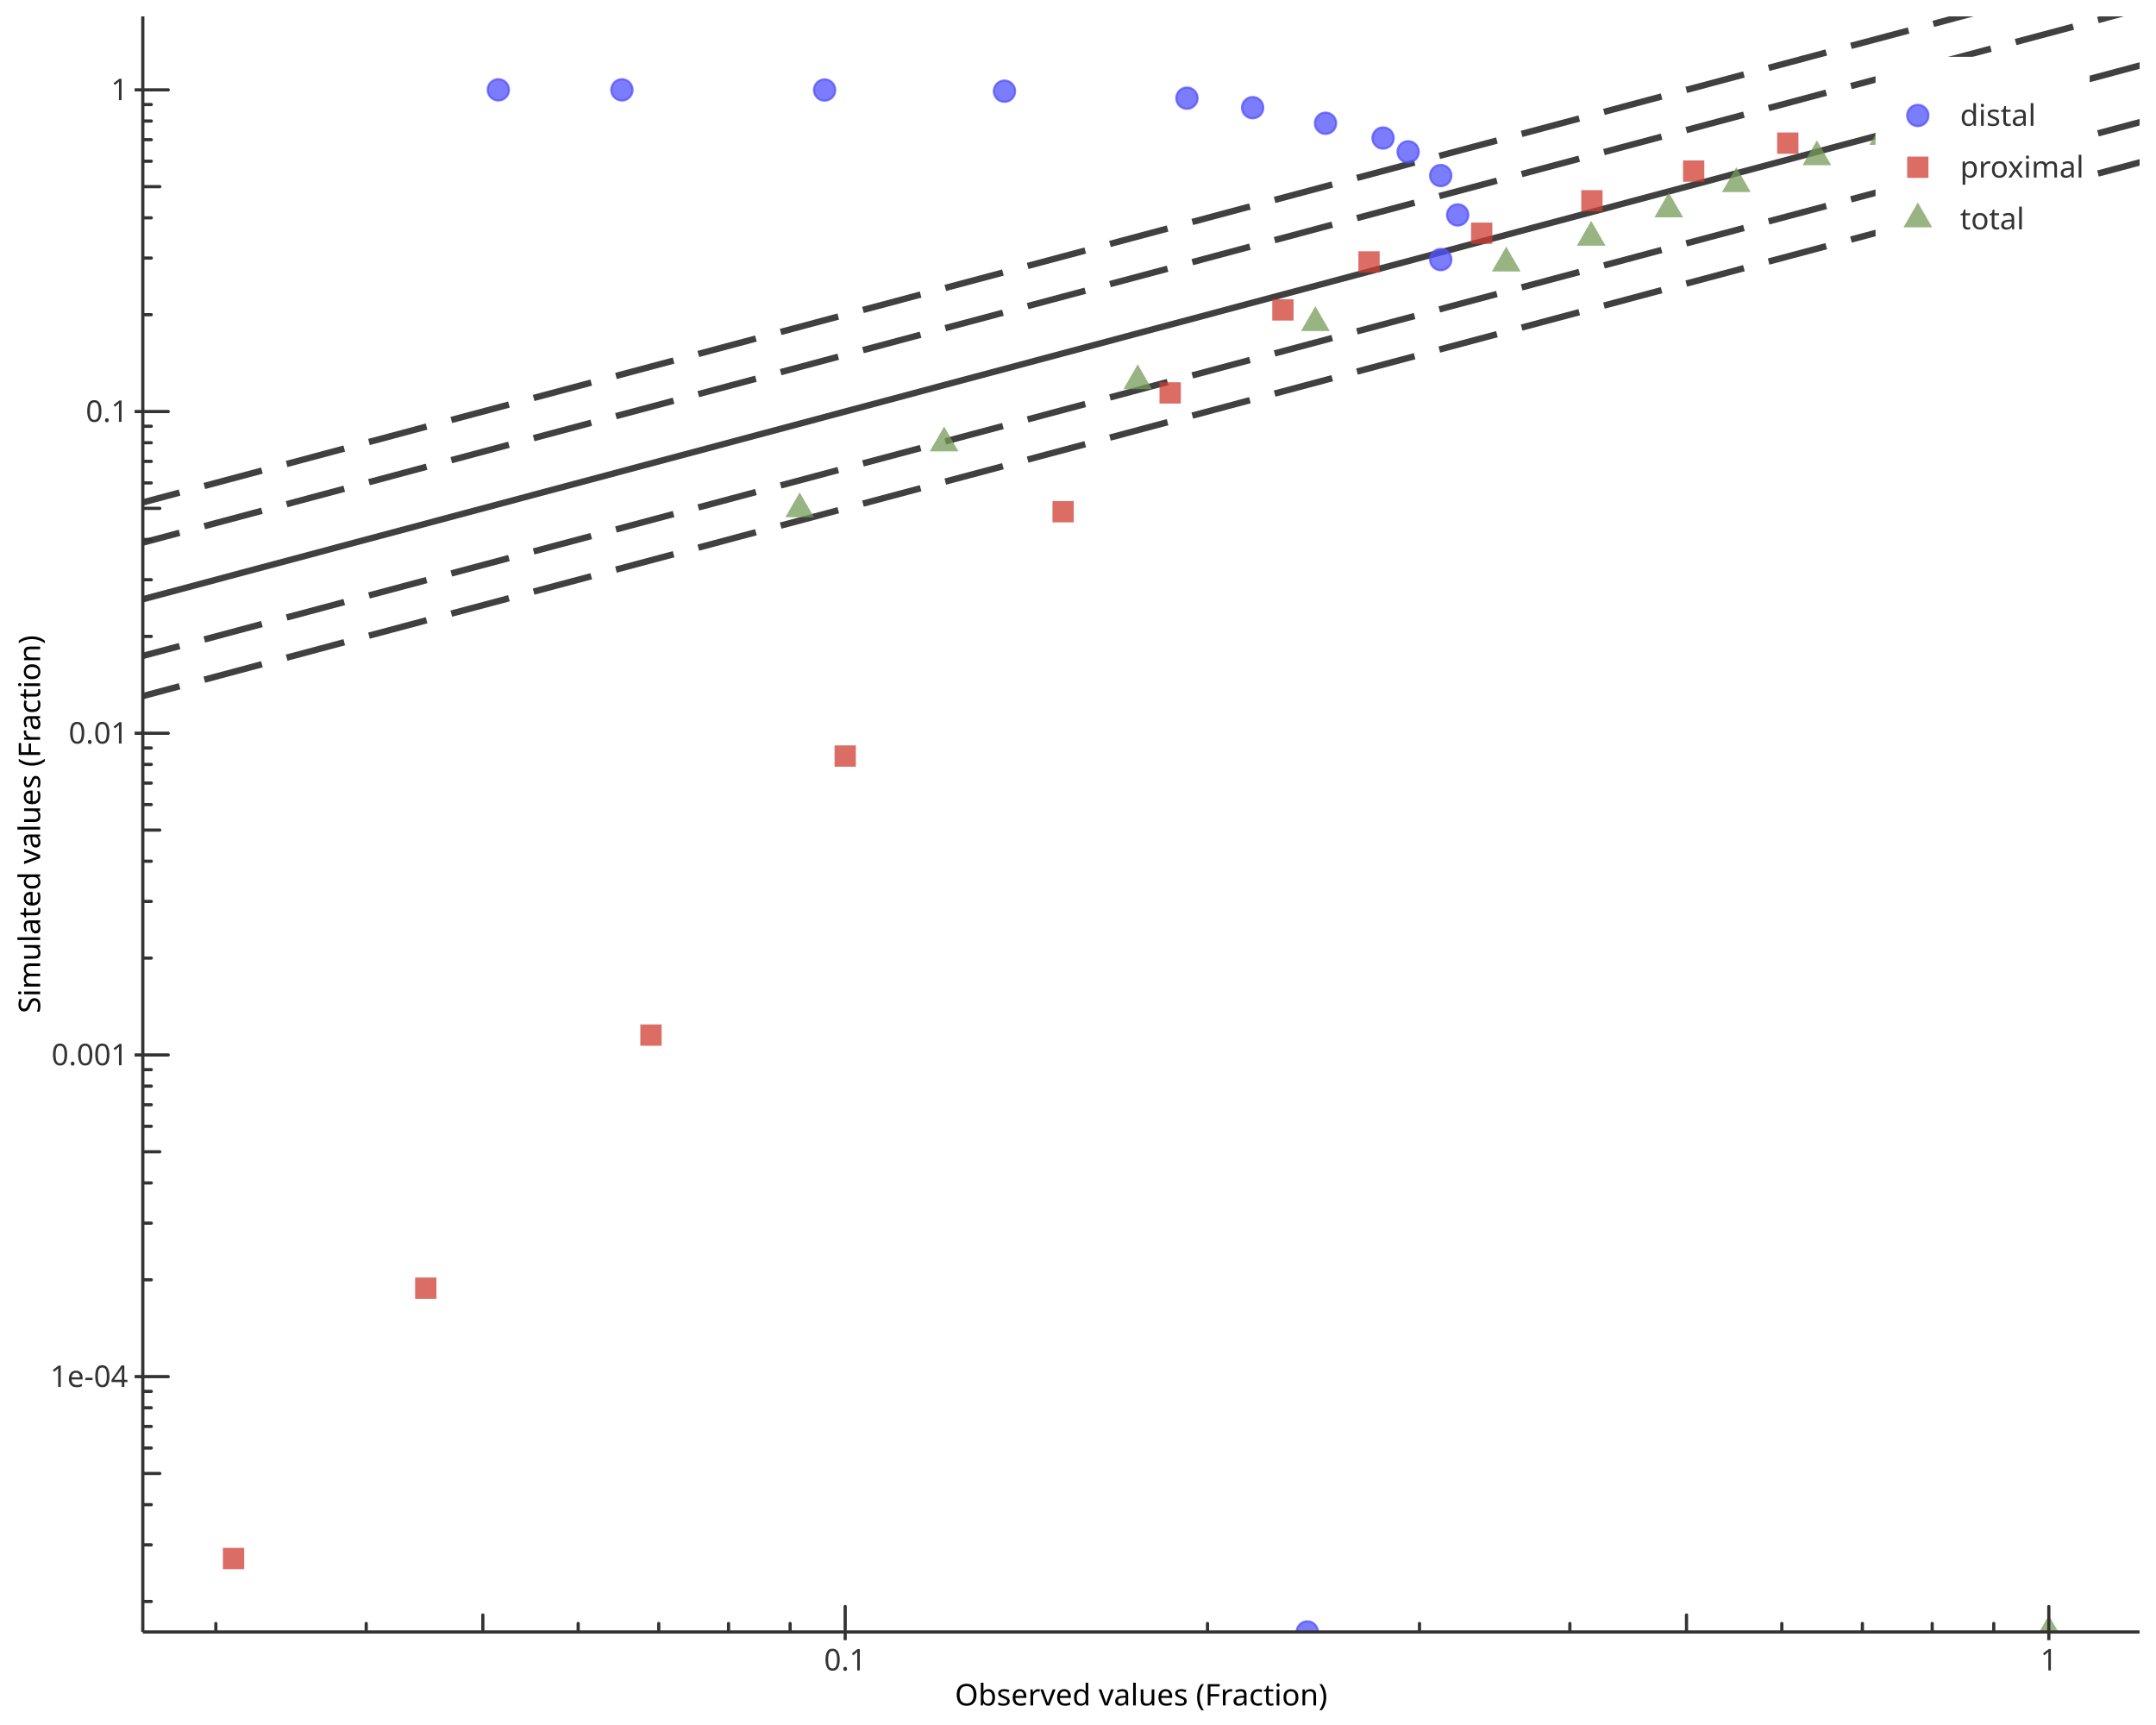
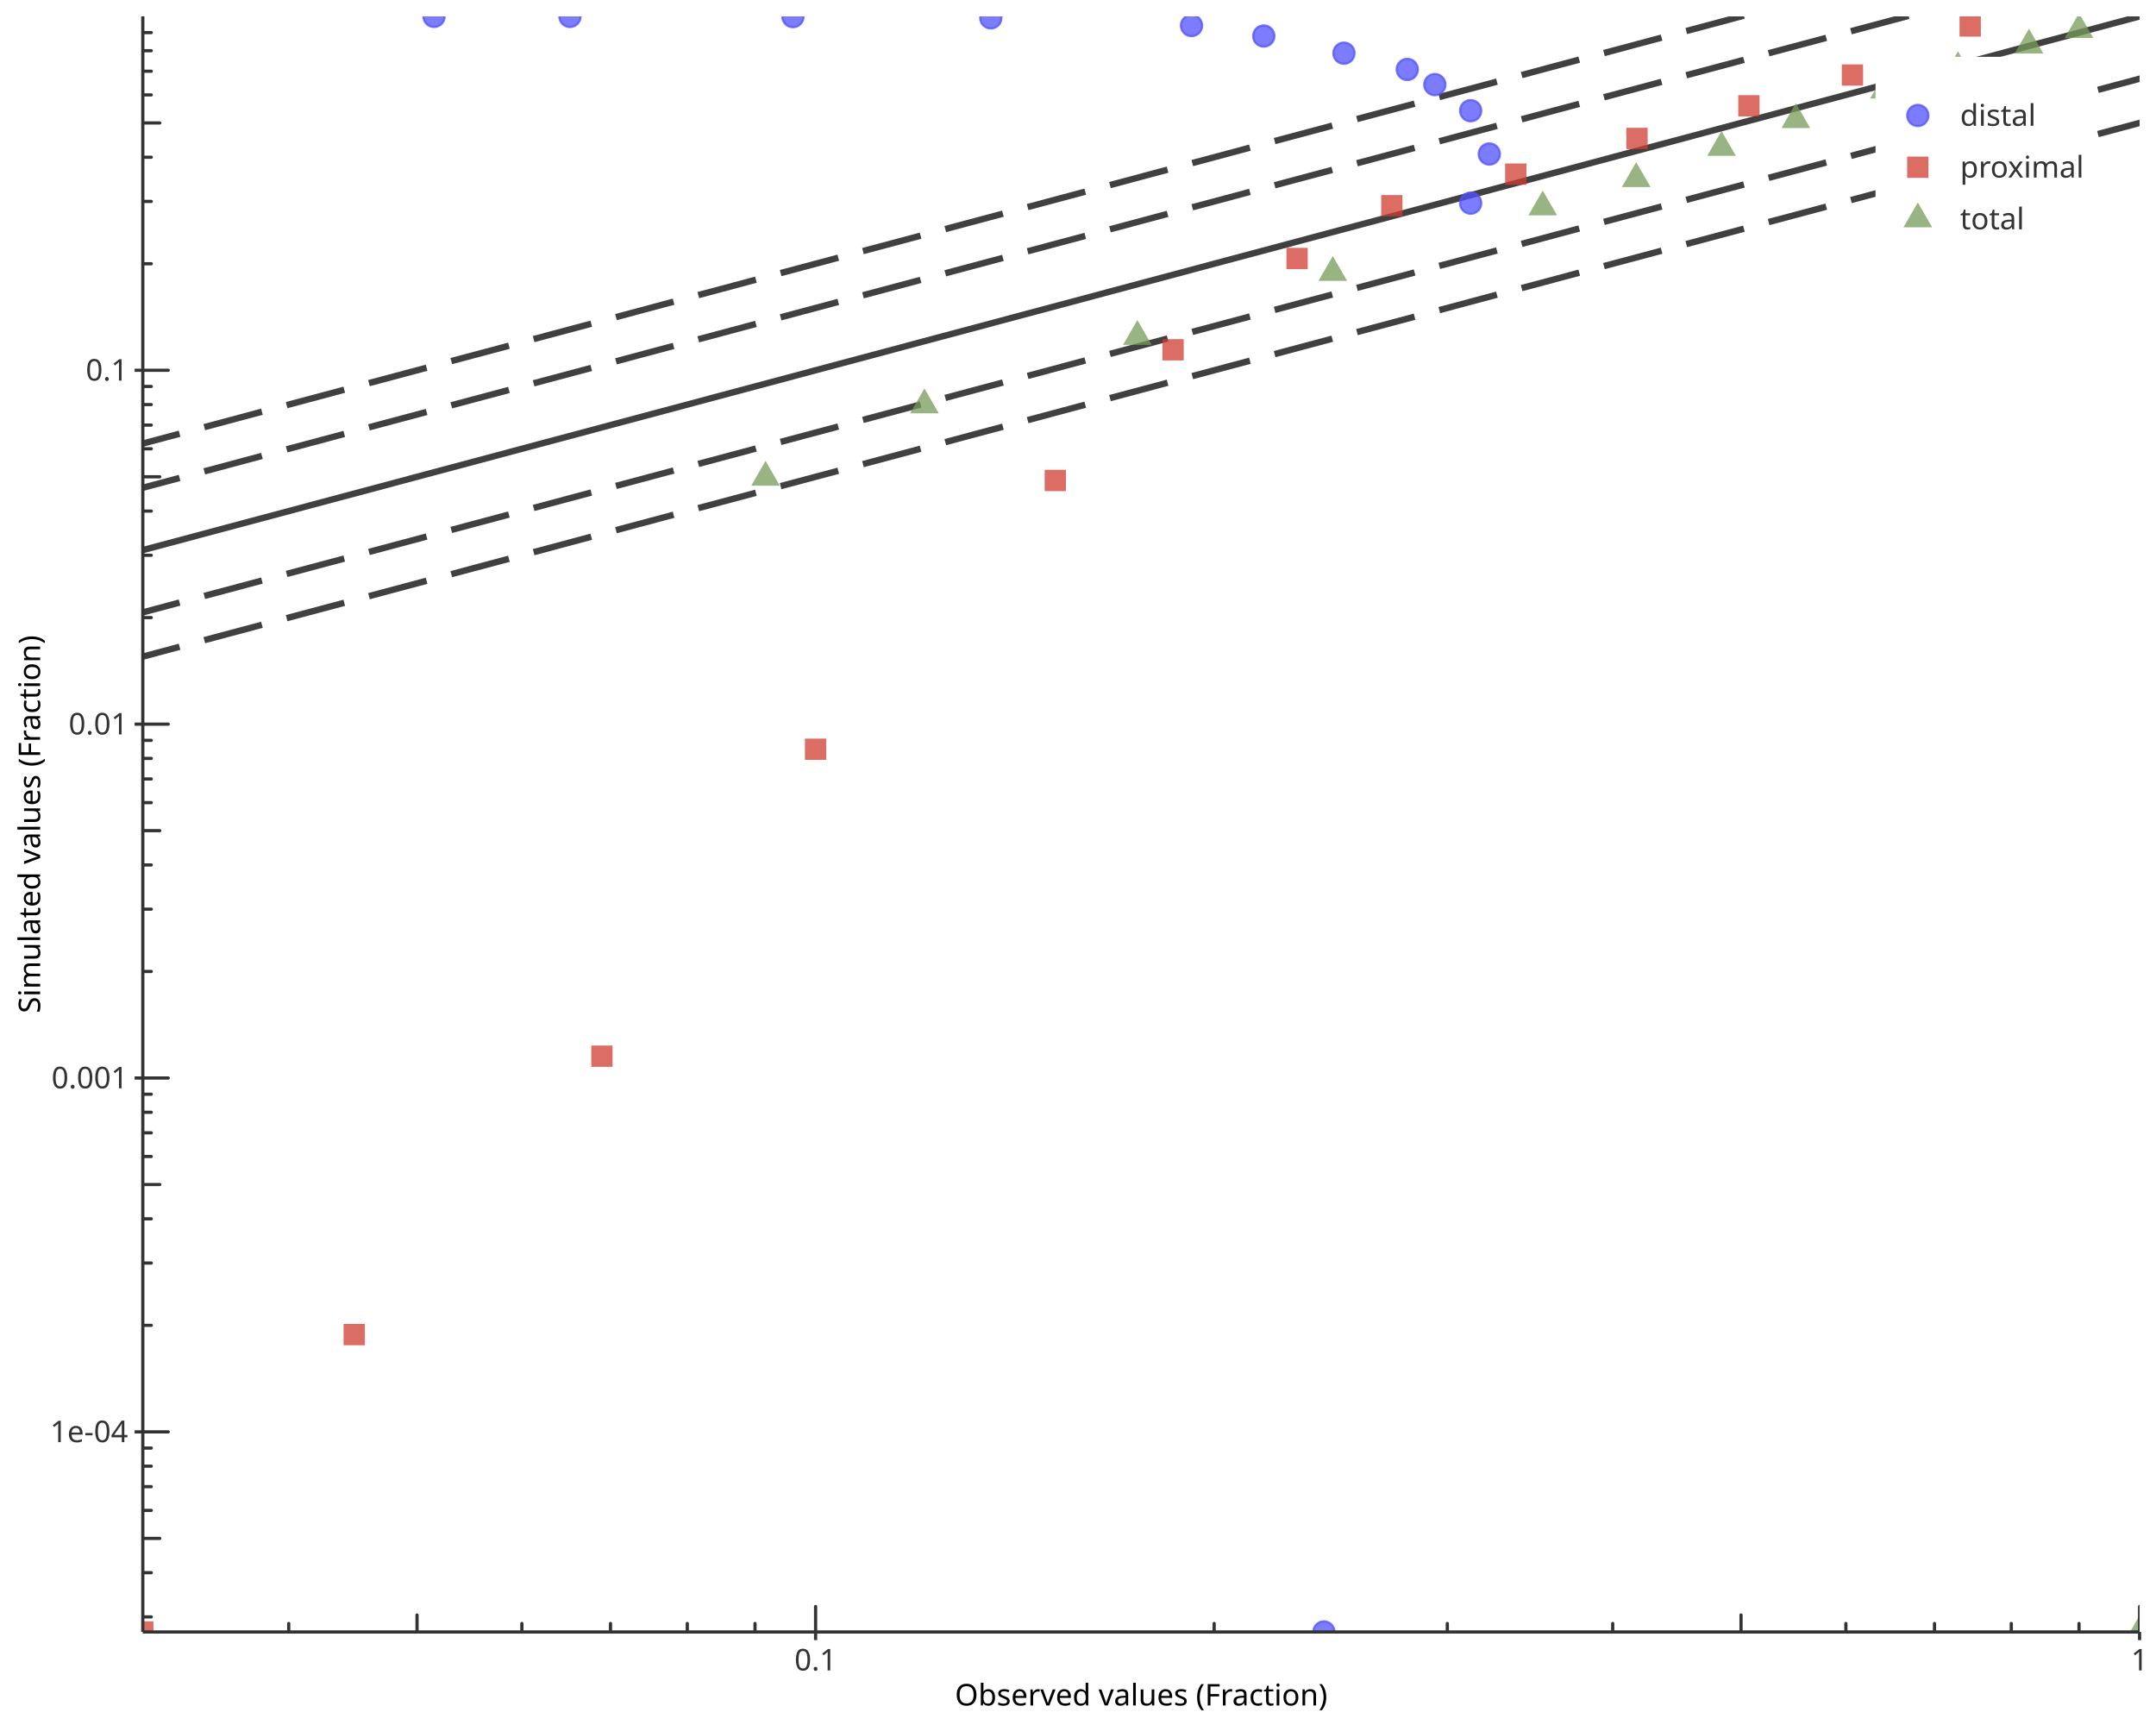
<svg xmlns="http://www.w3.org/2000/svg" class="svglite" data-engine-version="2.0" width="720.00pt" height="576.00pt" viewBox="0 0 720.00 576.00">
  <defs>
    <style type="text/css">
    .svglite line, .svglite polyline, .svglite polygon, .svglite path, .svglite rect, .svglite circle {
      fill: none;
      stroke: #000000;
      stroke-linecap: round;
      stroke-linejoin: round;
      stroke-miterlimit: 10.00;
    }
  </style>
  </defs>
  <rect width="100%" height="100%" style="stroke: none; fill: #FFFFFF;" />
  <defs>
    <clipPath id="cpMC4wMHw3MjAuMDB8MC4wMHw1NzYuMDA=">
      <rect x="0.00" y="0.00" width="720.00" height="576.00" />
    </clipPath>
  </defs>
  <g clip-path="url(#cpMC4wMHw3MjAuMDB8MC4wMHw1NzYuMDA=)">
    <rect x="0.00" y="0.00" width="720.00" height="576.00" style="stroke-width: 1.07; stroke: none; fill: #FFFFFF;" />
  </g>
  <defs>
    <clipPath id="cpNDcuNjl8NzE0LjUyfDUuNDh8NTQ0Ljkz">
      <rect x="47.69" y="5.48" width="666.83" height="539.45" />
    </clipPath>
  </defs>
  <g clip-path="url(#cpNDcuNjl8NzE0LjUyfDUuNDh8NTQ0Ljkz)">
    <rect x="47.69" y="5.48" width="666.83" height="539.45" style="stroke-width: 1.07; stroke: none; fill: #FFFFFF;" />
-     <polyline points="47.69,513.38 714.52,513.38 " style="stroke-width: 0.53; stroke: #FFFFFF; stroke-linecap: butt;" />
-     <polyline points="47.69,405.97 714.52,405.97 " style="stroke-width: 0.53; stroke: #FFFFFF; stroke-linecap: butt;" />
-     <polyline points="47.69,298.55 714.52,298.55 " style="stroke-width: 0.53; stroke: #FFFFFF; stroke-linecap: butt;" />
-     <polyline points="47.69,191.13 714.52,191.13 " style="stroke-width: 0.53; stroke: #FFFFFF; stroke-linecap: butt;" />
-     <polyline points="47.69,83.71 714.52,83.71 " style="stroke-width: 0.53; stroke: #FFFFFF; stroke-linecap: butt;" />
-     <polyline points="81.28,544.93 81.28,5.48 " style="stroke-width: 0.53; stroke: #FFFFFF; stroke-linecap: butt;" />
-     <polyline points="483.23,544.93 483.23,5.48 " style="stroke-width: 0.53; stroke: #FFFFFF; stroke-linecap: butt;" />
-   </g>
-   <g clip-path="url(#cpMC4wMHw3MjAuMDB8MC4wMHw1NzYuMDA=)">
- </g>
-   <g clip-path="url(#cpNDcuNjl8NzE0LjUyfDUuNDh8NTQ0Ljkz)">
- </g>
-   <g clip-path="url(#cpMC4wMHw3MjAuMDB8MC4wMHw1NzYuMDA=)">
- </g>
-   <g clip-path="url(#cpNDcuNjl8NzE0LjUyfDUuNDh8NTQ0Ljkz)">
- </g>
-   <g clip-path="url(#cpMC4wMHw3MjAuMDB8MC4wMHw1NzYuMDA=)">
- </g>
-   <g clip-path="url(#cpNDcuNjl8NzE0LjUyfDUuNDh8NTQ0Ljkz)">
- </g>
-   <g clip-path="url(#cpMC4wMHw3MjAuMDB8MC4wMHw1NzYuMDA=)">
- </g>
-   <g clip-path="url(#cpNDcuNjl8NzE0LjUyfDUuNDh8NTQ0Ljkz)">
- </g>
-   <g clip-path="url(#cpMC4wMHw3MjAuMDB8MC4wMHw1NzYuMDA=)">
- </g>
-   <g clip-path="url(#cpNDcuNjl8NzE0LjUyfDUuNDh8NTQ0Ljkz)">
- </g>
-   <g clip-path="url(#cpMC4wMHw3MjAuMDB8MC4wMHw1NzYuMDA=)">
- </g>
-   <g clip-path="url(#cpNDcuNjl8NzE0LjUyfDUuNDh8NTQ0Ljkz)">
- </g>
-   <g clip-path="url(#cpMC4wMHw3MjAuMDB8MC4wMHw1NzYuMDA=)">
- </g>
-   <g clip-path="url(#cpNDcuNjl8NzE0LjUyfDUuNDh8NTQ0Ljkz)">
- </g>
-   <g clip-path="url(#cpMC4wMHw3MjAuMDB8MC4wMHw1NzYuMDA=)">
- </g>
-   <g clip-path="url(#cpNDcuNjl8NzE0LjUyfDUuNDh8NTQ0Ljkz)">
- </g>
-   <g clip-path="url(#cpMC4wMHw3MjAuMDB8MC4wMHw1NzYuMDA=)">
- </g>
-   <g clip-path="url(#cpNDcuNjl8NzE0LjUyfDUuNDh8NTQ0Ljkz)">
- </g>
-   <g clip-path="url(#cpMC4wMHw3MjAuMDB8MC4wMHw1NzYuMDA=)">
- </g>
-   <g clip-path="url(#cpNDcuNjl8NzE0LjUyfDUuNDh8NTQ0Ljkz)">
- </g>
-   <g clip-path="url(#cpMC4wMHw3MjAuMDB8MC4wMHw1NzYuMDA=)">
- </g>
-   <g clip-path="url(#cpNDcuNjl8NzE0LjUyfDUuNDh8NTQ0Ljkz)">
- </g>
-   <g clip-path="url(#cpMC4wMHw3MjAuMDB8MC4wMHw1NzYuMDA=)">
- </g>
-   <g clip-path="url(#cpNDcuNjl8NzE0LjUyfDUuNDh8NTQ0Ljkz)">
- </g>
-   <g clip-path="url(#cpMC4wMHw3MjAuMDB8MC4wMHw1NzYuMDA=)">
- </g>
-   <g clip-path="url(#cpNDcuNjl8NzE0LjUyfDUuNDh8NTQ0Ljkz)">
- </g>
-   <g clip-path="url(#cpMC4wMHw3MjAuMDB8MC4wMHw1NzYuMDA=)">
- </g>
-   <g clip-path="url(#cpNDcuNjl8NzE0LjUyfDUuNDh8NTQ0Ljkz)">
- </g>
-   <g clip-path="url(#cpMC4wMHw3MjAuMDB8MC4wMHw1NzYuMDA=)">
- </g>
-   <g clip-path="url(#cpNDcuNjl8NzE0LjUyfDUuNDh8NTQ0Ljkz)">
- </g>
-   <g clip-path="url(#cpMC4wMHw3MjAuMDB8MC4wMHw1NzYuMDA=)">
- </g>
-   <g clip-path="url(#cpNDcuNjl8NzE0LjUyfDUuNDh8NTQ0Ljkz)">
-     <line x1="-619.15" y1="378.31" x2="1381.35" y2="-156.31" style="stroke-width: 2.13; stroke: #000000; stroke-opacity: 0.75; stroke-linecap: butt;" />
-     <line x1="-619.15" y1="359.39" x2="1381.35" y2="-175.22" style="stroke-width: 2.13; stroke: #000000; stroke-opacity: 0.75; stroke-dasharray: 19.92,8.54; stroke-linecap: butt;" />
-     <line x1="-619.15" y1="397.22" x2="1381.35" y2="-137.39" style="stroke-width: 2.13; stroke: #000000; stroke-opacity: 0.75; stroke-dasharray: 19.92,8.54; stroke-linecap: butt;" />
-     <line x1="-619.15" y1="345.97" x2="1381.35" y2="-188.64" style="stroke-width: 2.13; stroke: #000000; stroke-opacity: 0.75; stroke-dasharray: 19.92,8.54; stroke-linecap: butt;" />
-     <line x1="-619.15" y1="410.64" x2="1381.35" y2="-123.97" style="stroke-width: 2.13; stroke: #000000; stroke-opacity: 0.75; stroke-dasharray: 19.92,8.54; stroke-linecap: butt;" />
-     <circle cx="436.57" cy="544.93" r="3.56" style="stroke-width: 0.71; stroke: #5050FF; stroke-opacity: 0.75; fill: #5050FF; fill-opacity: 0.75;" />
-     <circle cx="481.13" cy="86.68" r="3.56" style="stroke-width: 0.71; stroke: #5050FF; stroke-opacity: 0.75; fill: #5050FF; fill-opacity: 0.75;" />
-     <circle cx="486.79" cy="71.77" r="3.56" style="stroke-width: 0.71; stroke: #5050FF; stroke-opacity: 0.75; fill: #5050FF; fill-opacity: 0.75;" />
-     <circle cx="481.13" cy="58.62" r="3.56" style="stroke-width: 0.71; stroke: #5050FF; stroke-opacity: 0.75; fill: #5050FF; fill-opacity: 0.75;" />
-     <circle cx="470.25" cy="50.70" r="3.56" style="stroke-width: 0.71; stroke: #5050FF; stroke-opacity: 0.75; fill: #5050FF; fill-opacity: 0.75;" />
-     <circle cx="461.88" cy="46.09" r="3.56" style="stroke-width: 0.71; stroke: #5050FF; stroke-opacity: 0.75; fill: #5050FF; fill-opacity: 0.75;" />
-     <circle cx="442.66" cy="41.16" r="3.56" style="stroke-width: 0.71; stroke: #5050FF; stroke-opacity: 0.75; fill: #5050FF; fill-opacity: 0.75;" />
-     <circle cx="418.32" cy="35.96" r="3.56" style="stroke-width: 0.71; stroke: #5050FF; stroke-opacity: 0.75; fill: #5050FF; fill-opacity: 0.75;" />
-     <circle cx="396.38" cy="32.78" r="3.56" style="stroke-width: 0.71; stroke: #5050FF; stroke-opacity: 0.75; fill: #5050FF; fill-opacity: 0.75;" />
-     <circle cx="335.44" cy="30.45" r="3.56" style="stroke-width: 0.71; stroke: #5050FF; stroke-opacity: 0.75; fill: #5050FF; fill-opacity: 0.75;" />
-     <circle cx="275.38" cy="30.06" r="3.56" style="stroke-width: 0.71; stroke: #5050FF; stroke-opacity: 0.75; fill: #5050FF; fill-opacity: 0.75;" />
-     <circle cx="207.69" cy="30.01" r="3.56" style="stroke-width: 0.71; stroke: #5050FF; stroke-opacity: 0.75; fill: #5050FF; fill-opacity: 0.75;" />
-     <circle cx="166.42" cy="30.00" r="3.56" style="stroke-width: 0.71; stroke: #5050FF; stroke-opacity: 0.75; fill: #5050FF; fill-opacity: 0.75;" />
-     <polygon points="629.23,36.46 636.34,36.46 636.34,29.35 629.23,29.35 " style="stroke-width: 0.71; stroke: none; fill: #CE3D32; fill-opacity: 0.75;" />
-     <polygon points="593.48,51.35 600.59,51.35 600.59,44.24 593.48,44.24 " style="stroke-width: 0.71; stroke: none; fill: #CE3D32; fill-opacity: 0.75;" />
-     <polygon points="562.05,60.69 569.16,60.69 569.16,53.58 562.05,53.58 " style="stroke-width: 0.71; stroke: none; fill: #CE3D32; fill-opacity: 0.75;" />
-     <polygon points="528.07,70.60 535.18,70.60 535.18,63.49 528.07,63.49 " style="stroke-width: 0.71; stroke: none; fill: #CE3D32; fill-opacity: 0.75;" />
-     <polygon points="491.26,81.43 498.37,81.43 498.37,74.32 491.26,74.32 " style="stroke-width: 0.71; stroke: none; fill: #CE3D32; fill-opacity: 0.75;" />
-     <polygon points="453.64,91.02 460.75,91.02 460.75,83.90 453.64,83.90 " style="stroke-width: 0.71; stroke: none; fill: #CE3D32; fill-opacity: 0.75;" />
-     <polygon points="424.88,107.04 431.99,107.04 431.99,99.93 424.88,99.93 " style="stroke-width: 0.71; stroke: none; fill: #CE3D32; fill-opacity: 0.75;" />
-     <polygon points="387.22,134.75 394.34,134.75 394.34,127.64 387.22,127.64 " style="stroke-width: 0.71; stroke: none; fill: #CE3D32; fill-opacity: 0.75;" />
-     <polygon points="351.47,174.42 358.58,174.42 358.58,167.31 351.47,167.31 " style="stroke-width: 0.71; stroke: none; fill: #CE3D32; fill-opacity: 0.75;" />
-     <polygon points="278.70,256.01 285.81,256.01 285.81,248.90 278.70,248.90 " style="stroke-width: 0.71; stroke: none; fill: #CE3D32; fill-opacity: 0.75;" />
-     <polygon points="213.84,349.19 220.95,349.19 220.95,342.07 213.84,342.07 " style="stroke-width: 0.71; stroke: none; fill: #CE3D32; fill-opacity: 0.75;" />
-     <polygon points="138.63,433.69 145.75,433.69 145.75,426.58 138.63,426.58 " style="stroke-width: 0.71; stroke: none; fill: #CE3D32; fill-opacity: 0.75;" />
-     <polygon points="74.44,523.97 81.55,523.97 81.55,516.86 74.44,516.86 " style="stroke-width: 0.71; stroke: none; fill: #CE3D32; fill-opacity: 0.75;" />
-     <polygon points="684.21,539.40 689.00,547.70 679.42,547.70 " style="stroke-width: 0.71; stroke: none; fill: #749B58; fill-opacity: 0.75;" />
-     <polygon points="665.82,28.52 670.61,36.81 661.03,36.81 " style="stroke-width: 0.71; stroke: none; fill: #749B58; fill-opacity: 0.75;" />
-     <polygon points="650.63,33.22 655.42,41.51 645.84,41.51 " style="stroke-width: 0.71; stroke: none; fill: #749B58; fill-opacity: 0.75;" />
-     <polygon points="629.07,40.10 633.86,48.39 624.28,48.39 " style="stroke-width: 0.71; stroke: none; fill: #749B58; fill-opacity: 0.75;" />
-     <polygon points="606.76,46.87 611.54,55.17 601.97,55.17 " style="stroke-width: 0.71; stroke: none; fill: #749B58; fill-opacity: 0.75;" />
-     <polygon points="579.85,55.84 584.64,64.13 575.06,64.13 " style="stroke-width: 0.71; stroke: none; fill: #749B58; fill-opacity: 0.75;" />
-     <polygon points="557.29,64.29 562.08,72.58 552.50,72.58 " style="stroke-width: 0.71; stroke: none; fill: #749B58; fill-opacity: 0.75;" />
-     <polygon points="531.38,73.75 536.17,82.05 526.59,82.05 " style="stroke-width: 0.71; stroke: none; fill: #749B58; fill-opacity: 0.75;" />
-     <polygon points="503.01,82.35 507.80,90.64 498.22,90.64 " style="stroke-width: 0.71; stroke: none; fill: #749B58; fill-opacity: 0.75;" />
-     <polygon points="439.27,102.24 444.06,110.53 434.49,110.53 " style="stroke-width: 0.71; stroke: none; fill: #749B58; fill-opacity: 0.75;" />
-     <polygon points="379.94,121.67 384.73,129.97 375.16,129.97 " style="stroke-width: 0.71; stroke: none; fill: #749B58; fill-opacity: 0.75;" />
-     <polygon points="315.29,142.43 320.08,150.72 310.50,150.72 " style="stroke-width: 0.71; stroke: none; fill: #749B58; fill-opacity: 0.75;" />
-     <polygon points="267.06,164.42 271.85,172.71 262.28,172.71 " style="stroke-width: 0.71; stroke: none; fill: #749B58; fill-opacity: 0.75;" />
-     <line x1="72.08" y1="544.93" x2="72.08" y2="542.10" style="stroke-width: 1.07; stroke: #333333;" />
-     <line x1="122.30" y1="544.93" x2="122.30" y2="542.10" style="stroke-width: 1.07; stroke: #333333;" />
-     <line x1="161.25" y1="544.93" x2="161.25" y2="539.26" style="stroke-width: 1.07; stroke: #333333;" />
-     <line x1="193.08" y1="544.93" x2="193.08" y2="542.10" style="stroke-width: 1.07; stroke: #333333;" />
-     <line x1="219.99" y1="544.93" x2="219.99" y2="542.10" style="stroke-width: 1.07; stroke: #333333;" />
-     <line x1="243.30" y1="544.93" x2="243.30" y2="542.10" style="stroke-width: 1.07; stroke: #333333;" />
-     <line x1="263.86" y1="544.93" x2="263.86" y2="542.10" style="stroke-width: 1.07; stroke: #333333;" />
-     <line x1="282.25" y1="544.93" x2="282.25" y2="536.43" style="stroke-width: 1.07; stroke: #333333;" />
-     <line x1="403.25" y1="544.93" x2="403.25" y2="542.10" style="stroke-width: 1.07; stroke: #333333;" />
-     <line x1="474.04" y1="544.93" x2="474.04" y2="542.10" style="stroke-width: 1.07; stroke: #333333;" />
-     <line x1="524.26" y1="544.93" x2="524.26" y2="542.10" style="stroke-width: 1.07; stroke: #333333;" />
-     <line x1="563.21" y1="544.93" x2="563.21" y2="539.26" style="stroke-width: 1.07; stroke: #333333;" />
-     <line x1="595.04" y1="544.93" x2="595.04" y2="542.10" style="stroke-width: 1.07; stroke: #333333;" />
-     <line x1="621.95" y1="544.93" x2="621.95" y2="542.10" style="stroke-width: 1.07; stroke: #333333;" />
-     <line x1="645.26" y1="544.93" x2="645.26" y2="542.10" style="stroke-width: 1.07; stroke: #333333;" />
-     <line x1="665.82" y1="544.93" x2="665.82" y2="542.10" style="stroke-width: 1.07; stroke: #333333;" />
-     <line x1="684.21" y1="544.93" x2="684.21" y2="536.43" style="stroke-width: 1.07; stroke: #333333;" />
-     <line x1="47.69" y1="534.76" x2="50.52" y2="534.76" style="stroke-width: 1.07; stroke: #333333;" />
-     <line x1="47.69" y1="515.84" x2="50.52" y2="515.84" style="stroke-width: 1.07; stroke: #333333;" />
-     <line x1="47.69" y1="502.42" x2="50.52" y2="502.42" style="stroke-width: 1.07; stroke: #333333;" />
-     <line x1="47.69" y1="492.01" x2="53.36" y2="492.01" style="stroke-width: 1.07; stroke: #333333;" />
-     <line x1="47.69" y1="483.51" x2="50.52" y2="483.51" style="stroke-width: 1.07; stroke: #333333;" />
-     <line x1="47.69" y1="476.31" x2="50.52" y2="476.31" style="stroke-width: 1.07; stroke: #333333;" />
-     <line x1="47.69" y1="470.08" x2="50.52" y2="470.08" style="stroke-width: 1.07; stroke: #333333;" />
-     <line x1="47.69" y1="464.59" x2="50.52" y2="464.59" style="stroke-width: 1.07; stroke: #333333;" />
-     <line x1="47.69" y1="459.67" x2="56.19" y2="459.67" style="stroke-width: 1.07; stroke: #333333;" />
-     <line x1="47.69" y1="427.34" x2="50.52" y2="427.34" style="stroke-width: 1.07; stroke: #333333;" />
-     <line x1="47.69" y1="408.42" x2="50.52" y2="408.42" style="stroke-width: 1.07; stroke: #333333;" />
-     <line x1="47.69" y1="395.00" x2="50.52" y2="395.00" style="stroke-width: 1.07; stroke: #333333;" />
-     <line x1="47.69" y1="384.59" x2="53.36" y2="384.59" style="stroke-width: 1.07; stroke: #333333;" />
-     <line x1="47.69" y1="376.09" x2="50.52" y2="376.09" style="stroke-width: 1.07; stroke: #333333;" />
-     <line x1="47.69" y1="368.90" x2="50.52" y2="368.90" style="stroke-width: 1.07; stroke: #333333;" />
-     <line x1="47.69" y1="362.67" x2="50.52" y2="362.67" style="stroke-width: 1.07; stroke: #333333;" />
-     <line x1="47.69" y1="357.17" x2="50.52" y2="357.17" style="stroke-width: 1.07; stroke: #333333;" />
-     <line x1="47.69" y1="352.26" x2="56.19" y2="352.26" style="stroke-width: 1.07; stroke: #333333;" />
-     <line x1="47.69" y1="319.92" x2="50.52" y2="319.92" style="stroke-width: 1.07; stroke: #333333;" />
-     <line x1="47.69" y1="301.00" x2="50.52" y2="301.00" style="stroke-width: 1.07; stroke: #333333;" />
-     <line x1="47.69" y1="287.58" x2="50.52" y2="287.58" style="stroke-width: 1.07; stroke: #333333;" />
-     <line x1="47.69" y1="277.17" x2="53.36" y2="277.17" style="stroke-width: 1.07; stroke: #333333;" />
-     <line x1="47.69" y1="268.67" x2="50.52" y2="268.67" style="stroke-width: 1.07; stroke: #333333;" />
-     <line x1="47.69" y1="261.48" x2="50.52" y2="261.48" style="stroke-width: 1.07; stroke: #333333;" />
-     <line x1="47.69" y1="255.25" x2="50.52" y2="255.25" style="stroke-width: 1.07; stroke: #333333;" />
-     <line x1="47.69" y1="249.75" x2="50.52" y2="249.75" style="stroke-width: 1.07; stroke: #333333;" />
-     <line x1="47.69" y1="244.84" x2="56.19" y2="244.84" style="stroke-width: 1.07; stroke: #333333;" />
-     <line x1="47.69" y1="212.50" x2="50.52" y2="212.50" style="stroke-width: 1.07; stroke: #333333;" />
-     <line x1="47.69" y1="193.58" x2="50.52" y2="193.58" style="stroke-width: 1.07; stroke: #333333;" />
-     <line x1="47.69" y1="180.16" x2="50.52" y2="180.16" style="stroke-width: 1.07; stroke: #333333;" />
-     <line x1="47.69" y1="169.75" x2="53.36" y2="169.75" style="stroke-width: 1.07; stroke: #333333;" />
-     <line x1="47.69" y1="161.25" x2="50.52" y2="161.25" style="stroke-width: 1.07; stroke: #333333;" />
-     <line x1="47.69" y1="154.06" x2="50.52" y2="154.06" style="stroke-width: 1.07; stroke: #333333;" />
-     <line x1="47.69" y1="147.83" x2="50.52" y2="147.83" style="stroke-width: 1.07; stroke: #333333;" />
-     <line x1="47.69" y1="142.33" x2="50.52" y2="142.33" style="stroke-width: 1.07; stroke: #333333;" />
-     <line x1="47.69" y1="137.42" x2="56.19" y2="137.42" style="stroke-width: 1.07; stroke: #333333;" />
-     <line x1="47.69" y1="105.08" x2="50.52" y2="105.08" style="stroke-width: 1.07; stroke: #333333;" />
-     <line x1="47.69" y1="86.17" x2="50.52" y2="86.17" style="stroke-width: 1.07; stroke: #333333;" />
-     <line x1="47.69" y1="72.74" x2="50.52" y2="72.74" style="stroke-width: 1.07; stroke: #333333;" />
-     <line x1="47.69" y1="62.33" x2="53.36" y2="62.33" style="stroke-width: 1.07; stroke: #333333;" />
-     <line x1="47.69" y1="53.83" x2="50.52" y2="53.83" style="stroke-width: 1.07; stroke: #333333;" />
-     <line x1="47.69" y1="46.64" x2="50.52" y2="46.64" style="stroke-width: 1.07; stroke: #333333;" />
-     <line x1="47.69" y1="40.41" x2="50.52" y2="40.41" style="stroke-width: 1.07; stroke: #333333;" />
-     <line x1="47.69" y1="34.91" x2="50.52" y2="34.91" style="stroke-width: 1.07; stroke: #333333;" />
-     <line x1="47.69" y1="30.00" x2="56.19" y2="30.00" style="stroke-width: 1.07; stroke: #333333;" />
+     <polyline points="47.69,537.20 714.52,537.20 " style="stroke-width: 0.53; stroke: #FFFFFF; stroke-linecap: butt;" />
+     <polyline points="47.69,419.04 714.52,419.04 " style="stroke-width: 0.53; stroke: #FFFFFF; stroke-linecap: butt;" />
+     <polyline points="47.69,300.88 714.52,300.88 " style="stroke-width: 0.53; stroke: #FFFFFF; stroke-linecap: butt;" />
+     <polyline points="47.69,182.72 714.52,182.72 " style="stroke-width: 0.53; stroke: #FFFFFF; stroke-linecap: butt;" />
+     <polyline points="47.69,64.56 714.52,64.56 " style="stroke-width: 0.53; stroke: #FFFFFF; stroke-linecap: butt;" />
+     <polyline points="51.29,544.93 51.29,5.48 " style="stroke-width: 0.53; stroke: #FFFFFF; stroke-linecap: butt;" />
+     <polyline points="493.44,544.93 493.44,5.48 " style="stroke-width: 0.53; stroke: #FFFFFF; stroke-linecap: butt;" />
+   </g>
+   <g clip-path="url(#cpMC4wMHw3MjAuMDB8MC4wMHw1NzYuMDA=)">
+ </g>
+   <g clip-path="url(#cpNDcuNjl8NzE0LjUyfDUuNDh8NTQ0Ljkz)">
+ </g>
+   <g clip-path="url(#cpMC4wMHw3MjAuMDB8MC4wMHw1NzYuMDA=)">
+ </g>
+   <g clip-path="url(#cpNDcuNjl8NzE0LjUyfDUuNDh8NTQ0Ljkz)">
+ </g>
+   <g clip-path="url(#cpMC4wMHw3MjAuMDB8MC4wMHw1NzYuMDA=)">
+ </g>
+   <g clip-path="url(#cpNDcuNjl8NzE0LjUyfDUuNDh8NTQ0Ljkz)">
+ </g>
+   <g clip-path="url(#cpMC4wMHw3MjAuMDB8MC4wMHw1NzYuMDA=)">
+ </g>
+   <g clip-path="url(#cpNDcuNjl8NzE0LjUyfDUuNDh8NTQ0Ljkz)">
+ </g>
+   <g clip-path="url(#cpMC4wMHw3MjAuMDB8MC4wMHw1NzYuMDA=)">
+ </g>
+   <g clip-path="url(#cpNDcuNjl8NzE0LjUyfDUuNDh8NTQ0Ljkz)">
+ </g>
+   <g clip-path="url(#cpMC4wMHw3MjAuMDB8MC4wMHw1NzYuMDA=)">
+ </g>
+   <g clip-path="url(#cpNDcuNjl8NzE0LjUyfDUuNDh8NTQ0Ljkz)">
+ </g>
+   <g clip-path="url(#cpMC4wMHw3MjAuMDB8MC4wMHw1NzYuMDA=)">
+ </g>
+   <g clip-path="url(#cpNDcuNjl8NzE0LjUyfDUuNDh8NTQ0Ljkz)">
+ </g>
+   <g clip-path="url(#cpMC4wMHw3MjAuMDB8MC4wMHw1NzYuMDA=)">
+ </g>
+   <g clip-path="url(#cpNDcuNjl8NzE0LjUyfDUuNDh8NTQ0Ljkz)">
+ </g>
+   <g clip-path="url(#cpMC4wMHw3MjAuMDB8MC4wMHw1NzYuMDA=)">
+ </g>
+   <g clip-path="url(#cpNDcuNjl8NzE0LjUyfDUuNDh8NTQ0Ljkz)">
+ </g>
+   <g clip-path="url(#cpMC4wMHw3MjAuMDB8MC4wMHw1NzYuMDA=)">
+ </g>
+   <g clip-path="url(#cpNDcuNjl8NzE0LjUyfDUuNDh8NTQ0Ljkz)">
+ </g>
+   <g clip-path="url(#cpMC4wMHw3MjAuMDB8MC4wMHw1NzYuMDA=)">
+ </g>
+   <g clip-path="url(#cpNDcuNjl8NzE0LjUyfDUuNDh8NTQ0Ljkz)">
+ </g>
+   <g clip-path="url(#cpMC4wMHw3MjAuMDB8MC4wMHw1NzYuMDA=)">
+ </g>
+   <g clip-path="url(#cpNDcuNjl8NzE0LjUyfDUuNDh8NTQ0Ljkz)">
+ </g>
+   <g clip-path="url(#cpMC4wMHw3MjAuMDB8MC4wMHw1NzYuMDA=)">
+ </g>
+   <g clip-path="url(#cpNDcuNjl8NzE0LjUyfDUuNDh8NTQ0Ljkz)">
+ </g>
+   <g clip-path="url(#cpMC4wMHw3MjAuMDB8MC4wMHw1NzYuMDA=)">
+ </g>
+   <g clip-path="url(#cpNDcuNjl8NzE0LjUyfDUuNDh8NTQ0Ljkz)">
+ </g>
+   <g clip-path="url(#cpMC4wMHw3MjAuMDB8MC4wMHw1NzYuMDA=)">
+ </g>
+   <g clip-path="url(#cpNDcuNjl8NzE0LjUyfDUuNDh8NTQ0Ljkz)">
+ </g>
+   <g clip-path="url(#cpMC4wMHw3MjAuMDB8MC4wMHw1NzYuMDA=)">
+ </g>
+   <g clip-path="url(#cpNDcuNjl8NzE0LjUyfDUuNDh8NTQ0Ljkz)">
+     <line x1="-619.15" y1="361.89" x2="1381.35" y2="-172.73" style="stroke-width: 2.13; stroke: #000000; stroke-opacity: 0.75; stroke-linecap: butt;" />
+     <line x1="-619.15" y1="341.08" x2="1381.35" y2="-193.53" style="stroke-width: 2.13; stroke: #000000; stroke-opacity: 0.75; stroke-dasharray: 19.92,8.54; stroke-linecap: butt;" />
+     <line x1="-619.15" y1="382.69" x2="1381.35" y2="-151.92" style="stroke-width: 2.13; stroke: #000000; stroke-opacity: 0.75; stroke-dasharray: 19.92,8.54; stroke-linecap: butt;" />
+     <line x1="-619.15" y1="326.32" x2="1381.35" y2="-208.30" style="stroke-width: 2.13; stroke: #000000; stroke-opacity: 0.75; stroke-dasharray: 19.92,8.54; stroke-linecap: butt;" />
+     <line x1="-619.15" y1="397.46" x2="1381.35" y2="-137.16" style="stroke-width: 2.13; stroke: #000000; stroke-opacity: 0.75; stroke-dasharray: 19.92,8.54; stroke-linecap: butt;" />
+     <circle cx="442.12" cy="544.93" r="3.56" style="stroke-width: 0.71; stroke: #5050FF; stroke-opacity: 0.75; fill: #5050FF; fill-opacity: 0.75;" />
+     <circle cx="491.13" cy="67.83" r="3.56" style="stroke-width: 0.71; stroke: #5050FF; stroke-opacity: 0.75; fill: #5050FF; fill-opacity: 0.75;" />
+     <circle cx="497.36" cy="51.43" r="3.56" style="stroke-width: 0.71; stroke: #5050FF; stroke-opacity: 0.75; fill: #5050FF; fill-opacity: 0.75;" />
+     <circle cx="491.13" cy="36.96" r="3.56" style="stroke-width: 0.71; stroke: #5050FF; stroke-opacity: 0.75; fill: #5050FF; fill-opacity: 0.75;" />
+     <circle cx="479.16" cy="28.25" r="3.56" style="stroke-width: 0.71; stroke: #5050FF; stroke-opacity: 0.75; fill: #5050FF; fill-opacity: 0.75;" />
+     <circle cx="469.96" cy="23.18" r="3.56" style="stroke-width: 0.71; stroke: #5050FF; stroke-opacity: 0.75; fill: #5050FF; fill-opacity: 0.75;" />
+     <circle cx="448.81" cy="17.76" r="3.56" style="stroke-width: 0.71; stroke: #5050FF; stroke-opacity: 0.75; fill: #5050FF; fill-opacity: 0.75;" />
+     <circle cx="422.04" cy="12.03" r="3.56" style="stroke-width: 0.71; stroke: #5050FF; stroke-opacity: 0.75; fill: #5050FF; fill-opacity: 0.75;" />
+     <circle cx="397.91" cy="8.53" r="3.56" style="stroke-width: 0.71; stroke: #5050FF; stroke-opacity: 0.75; fill: #5050FF; fill-opacity: 0.75;" />
+     <circle cx="330.88" cy="5.97" r="3.56" style="stroke-width: 0.71; stroke: #5050FF; stroke-opacity: 0.75; fill: #5050FF; fill-opacity: 0.75;" />
+     <circle cx="264.80" cy="5.55" r="3.56" style="stroke-width: 0.71; stroke: #5050FF; stroke-opacity: 0.75; fill: #5050FF; fill-opacity: 0.75;" />
+     <circle cx="190.34" cy="5.49" r="3.56" style="stroke-width: 0.71; stroke: #5050FF; stroke-opacity: 0.75; fill: #5050FF; fill-opacity: 0.75;" />
+     <circle cx="144.95" cy="5.48" r="3.56" style="stroke-width: 0.71; stroke: #5050FF; stroke-opacity: 0.75; fill: #5050FF; fill-opacity: 0.75;" />
+     <polygon points="654.39,12.23 661.51,12.23 661.51,5.12 654.39,5.12 " style="stroke-width: 0.71; stroke: none; fill: #CE3D32; fill-opacity: 0.75;" />
+     <polygon points="615.07,28.61 622.18,28.61 622.18,21.50 615.07,21.50 " style="stroke-width: 0.71; stroke: none; fill: #CE3D32; fill-opacity: 0.75;" />
+     <polygon points="580.49,38.88 587.61,38.88 587.61,31.77 580.49,31.77 " style="stroke-width: 0.71; stroke: none; fill: #CE3D32; fill-opacity: 0.75;" />
+     <polygon points="543.12,49.78 550.23,49.78 550.23,42.67 543.12,42.67 " style="stroke-width: 0.71; stroke: none; fill: #CE3D32; fill-opacity: 0.75;" />
+     <polygon points="502.64,61.70 509.75,61.70 509.75,54.59 502.64,54.59 " style="stroke-width: 0.71; stroke: none; fill: #CE3D32; fill-opacity: 0.75;" />
+     <polygon points="461.25,72.24 468.36,72.24 468.36,65.13 461.25,65.13 " style="stroke-width: 0.71; stroke: none; fill: #CE3D32; fill-opacity: 0.75;" />
+     <polygon points="429.61,89.87 436.72,89.87 436.72,82.76 429.61,82.76 " style="stroke-width: 0.71; stroke: none; fill: #CE3D32; fill-opacity: 0.75;" />
+     <polygon points="388.19,120.35 395.30,120.35 395.30,113.24 388.19,113.24 " style="stroke-width: 0.71; stroke: none; fill: #CE3D32; fill-opacity: 0.75;" />
+     <polygon points="348.87,163.99 355.98,163.99 355.98,156.88 348.87,156.88 " style="stroke-width: 0.71; stroke: none; fill: #CE3D32; fill-opacity: 0.75;" />
+     <polygon points="268.81,253.74 275.92,253.74 275.92,246.63 268.81,246.63 " style="stroke-width: 0.71; stroke: none; fill: #CE3D32; fill-opacity: 0.75;" />
+     <polygon points="197.46,356.23 204.57,356.23 204.57,349.12 197.46,349.12 " style="stroke-width: 0.71; stroke: none; fill: #CE3D32; fill-opacity: 0.75;" />
+     <polygon points="114.74,449.19 121.85,449.19 121.85,442.07 114.74,442.07 " style="stroke-width: 0.71; stroke: none; fill: #CE3D32; fill-opacity: 0.75;" />
+     <polygon points="44.13,548.49 51.24,548.49 51.24,541.38 44.13,541.38 " style="stroke-width: 0.71; stroke: none; fill: #CE3D32; fill-opacity: 0.75;" />
+     <polygon points="714.52,539.40 719.31,547.70 709.73,547.70 " style="stroke-width: 0.71; stroke: none; fill: #749B58; fill-opacity: 0.75;" />
+     <polygon points="694.29,4.40 699.08,12.70 689.50,12.70 " style="stroke-width: 0.71; stroke: none; fill: #749B58; fill-opacity: 0.75;" />
+     <polygon points="677.58,9.57 682.37,17.87 672.79,17.87 " style="stroke-width: 0.71; stroke: none; fill: #749B58; fill-opacity: 0.75;" />
+     <polygon points="653.87,17.14 658.66,25.43 649.08,25.43 " style="stroke-width: 0.71; stroke: none; fill: #749B58; fill-opacity: 0.75;" />
+     <polygon points="629.32,24.59 634.11,32.89 624.53,32.89 " style="stroke-width: 0.71; stroke: none; fill: #749B58; fill-opacity: 0.75;" />
+     <polygon points="599.72,34.45 604.51,42.75 594.93,42.75 " style="stroke-width: 0.71; stroke: none; fill: #749B58; fill-opacity: 0.75;" />
+     <polygon points="574.91,43.75 579.70,52.04 570.12,52.04 " style="stroke-width: 0.71; stroke: none; fill: #749B58; fill-opacity: 0.75;" />
+     <polygon points="546.41,54.16 551.20,62.45 541.62,62.45 " style="stroke-width: 0.71; stroke: none; fill: #749B58; fill-opacity: 0.75;" />
+     <polygon points="515.20,63.62 519.99,71.91 510.41,71.91 " style="stroke-width: 0.71; stroke: none; fill: #749B58; fill-opacity: 0.75;" />
+     <polygon points="445.09,85.49 449.88,93.79 440.30,93.79 " style="stroke-width: 0.71; stroke: none; fill: #749B58; fill-opacity: 0.75;" />
+     <polygon points="379.83,106.87 384.62,115.17 375.04,115.17 " style="stroke-width: 0.71; stroke: none; fill: #749B58; fill-opacity: 0.75;" />
+     <polygon points="308.71,129.70 313.50,138.00 303.92,138.00 " style="stroke-width: 0.71; stroke: none; fill: #749B58; fill-opacity: 0.75;" />
+     <polygon points="255.66,153.89 260.45,162.19 250.87,162.19 " style="stroke-width: 0.71; stroke: none; fill: #749B58; fill-opacity: 0.75;" />
+     <line x1="96.42" y1="544.93" x2="96.42" y2="542.10" style="stroke-width: 1.07; stroke: #333333;" />
+     <line x1="139.27" y1="544.93" x2="139.27" y2="539.26" style="stroke-width: 1.07; stroke: #333333;" />
+     <line x1="174.28" y1="544.93" x2="174.28" y2="542.10" style="stroke-width: 1.07; stroke: #333333;" />
+     <line x1="203.88" y1="544.93" x2="203.88" y2="542.10" style="stroke-width: 1.07; stroke: #333333;" />
+     <line x1="229.52" y1="544.93" x2="229.52" y2="542.10" style="stroke-width: 1.07; stroke: #333333;" />
+     <line x1="252.14" y1="544.93" x2="252.14" y2="542.10" style="stroke-width: 1.07; stroke: #333333;" />
+     <line x1="272.37" y1="544.93" x2="272.37" y2="536.43" style="stroke-width: 1.07; stroke: #333333;" />
+     <line x1="405.47" y1="544.93" x2="405.47" y2="542.10" style="stroke-width: 1.07; stroke: #333333;" />
+     <line x1="483.33" y1="544.93" x2="483.33" y2="542.10" style="stroke-width: 1.07; stroke: #333333;" />
+     <line x1="538.57" y1="544.93" x2="538.57" y2="542.10" style="stroke-width: 1.07; stroke: #333333;" />
+     <line x1="581.42" y1="544.93" x2="581.42" y2="539.26" style="stroke-width: 1.07; stroke: #333333;" />
+     <line x1="616.43" y1="544.93" x2="616.43" y2="542.10" style="stroke-width: 1.07; stroke: #333333;" />
+     <line x1="646.03" y1="544.93" x2="646.03" y2="542.10" style="stroke-width: 1.07; stroke: #333333;" />
+     <line x1="671.67" y1="544.93" x2="671.67" y2="542.10" style="stroke-width: 1.07; stroke: #333333;" />
+     <line x1="694.29" y1="544.93" x2="694.29" y2="542.10" style="stroke-width: 1.07; stroke: #333333;" />
+     <line x1="714.52" y1="544.93" x2="714.52" y2="536.43" style="stroke-width: 1.07; stroke: #333333;" />
+     <line x1="47.69" y1="539.91" x2="50.52" y2="539.91" style="stroke-width: 1.07; stroke: #333333;" />
+     <line x1="47.69" y1="525.14" x2="50.52" y2="525.14" style="stroke-width: 1.07; stroke: #333333;" />
+     <line x1="47.69" y1="513.69" x2="53.36" y2="513.69" style="stroke-width: 1.07; stroke: #333333;" />
+     <line x1="47.69" y1="504.34" x2="50.52" y2="504.34" style="stroke-width: 1.07; stroke: #333333;" />
+     <line x1="47.69" y1="496.42" x2="50.52" y2="496.42" style="stroke-width: 1.07; stroke: #333333;" />
+     <line x1="47.69" y1="489.57" x2="50.52" y2="489.57" style="stroke-width: 1.07; stroke: #333333;" />
+     <line x1="47.69" y1="483.53" x2="50.52" y2="483.53" style="stroke-width: 1.07; stroke: #333333;" />
+     <line x1="47.69" y1="478.12" x2="56.19" y2="478.12" style="stroke-width: 1.07; stroke: #333333;" />
+     <line x1="47.69" y1="442.55" x2="50.52" y2="442.55" style="stroke-width: 1.07; stroke: #333333;" />
+     <line x1="47.69" y1="421.74" x2="50.52" y2="421.74" style="stroke-width: 1.07; stroke: #333333;" />
+     <line x1="47.69" y1="406.98" x2="50.52" y2="406.98" style="stroke-width: 1.07; stroke: #333333;" />
+     <line x1="47.69" y1="395.53" x2="53.36" y2="395.53" style="stroke-width: 1.07; stroke: #333333;" />
+     <line x1="47.69" y1="386.17" x2="50.52" y2="386.17" style="stroke-width: 1.07; stroke: #333333;" />
+     <line x1="47.69" y1="378.26" x2="50.52" y2="378.26" style="stroke-width: 1.07; stroke: #333333;" />
+     <line x1="47.69" y1="371.41" x2="50.52" y2="371.41" style="stroke-width: 1.07; stroke: #333333;" />
+     <line x1="47.69" y1="365.37" x2="50.52" y2="365.37" style="stroke-width: 1.07; stroke: #333333;" />
+     <line x1="47.69" y1="359.96" x2="56.19" y2="359.96" style="stroke-width: 1.07; stroke: #333333;" />
+     <line x1="47.69" y1="324.39" x2="50.52" y2="324.39" style="stroke-width: 1.07; stroke: #333333;" />
+     <line x1="47.69" y1="303.58" x2="50.52" y2="303.58" style="stroke-width: 1.07; stroke: #333333;" />
+     <line x1="47.69" y1="288.82" x2="50.52" y2="288.82" style="stroke-width: 1.07; stroke: #333333;" />
+     <line x1="47.69" y1="277.37" x2="53.36" y2="277.37" style="stroke-width: 1.07; stroke: #333333;" />
+     <line x1="47.69" y1="268.01" x2="50.52" y2="268.01" style="stroke-width: 1.07; stroke: #333333;" />
+     <line x1="47.69" y1="260.10" x2="50.52" y2="260.10" style="stroke-width: 1.07; stroke: #333333;" />
+     <line x1="47.69" y1="253.25" x2="50.52" y2="253.25" style="stroke-width: 1.07; stroke: #333333;" />
+     <line x1="47.69" y1="247.21" x2="50.52" y2="247.21" style="stroke-width: 1.07; stroke: #333333;" />
+     <line x1="47.69" y1="241.80" x2="56.19" y2="241.80" style="stroke-width: 1.07; stroke: #333333;" />
+     <line x1="47.69" y1="206.23" x2="50.52" y2="206.23" style="stroke-width: 1.07; stroke: #333333;" />
+     <line x1="47.69" y1="185.42" x2="50.52" y2="185.42" style="stroke-width: 1.07; stroke: #333333;" />
+     <line x1="47.69" y1="170.66" x2="50.52" y2="170.66" style="stroke-width: 1.07; stroke: #333333;" />
+     <line x1="47.69" y1="159.21" x2="53.36" y2="159.21" style="stroke-width: 1.07; stroke: #333333;" />
+     <line x1="47.69" y1="149.85" x2="50.52" y2="149.85" style="stroke-width: 1.07; stroke: #333333;" />
+     <line x1="47.69" y1="141.94" x2="50.52" y2="141.94" style="stroke-width: 1.07; stroke: #333333;" />
+     <line x1="47.69" y1="135.09" x2="50.52" y2="135.09" style="stroke-width: 1.07; stroke: #333333;" />
+     <line x1="47.69" y1="129.05" x2="50.52" y2="129.05" style="stroke-width: 1.07; stroke: #333333;" />
+     <line x1="47.69" y1="123.64" x2="56.19" y2="123.64" style="stroke-width: 1.07; stroke: #333333;" />
+     <line x1="47.69" y1="88.07" x2="50.52" y2="88.07" style="stroke-width: 1.07; stroke: #333333;" />
+     <line x1="47.69" y1="67.26" x2="50.52" y2="67.26" style="stroke-width: 1.07; stroke: #333333;" />
+     <line x1="47.69" y1="52.50" x2="50.52" y2="52.50" style="stroke-width: 1.07; stroke: #333333;" />
+     <line x1="47.69" y1="41.05" x2="53.36" y2="41.05" style="stroke-width: 1.07; stroke: #333333;" />
+     <line x1="47.69" y1="31.69" x2="50.52" y2="31.69" style="stroke-width: 1.07; stroke: #333333;" />
+     <line x1="47.69" y1="23.78" x2="50.52" y2="23.78" style="stroke-width: 1.07; stroke: #333333;" />
+     <line x1="47.69" y1="16.93" x2="50.52" y2="16.93" style="stroke-width: 1.07; stroke: #333333;" />
+     <line x1="47.69" y1="10.88" x2="50.52" y2="10.88" style="stroke-width: 1.07; stroke: #333333;" />
  </g>
  <g clip-path="url(#cpMC4wMHw3MjAuMDB8MC4wMHw1NzYuMDA=)">
    <polyline points="47.69,544.93 47.69,5.48 " style="stroke-width: 1.07; stroke: #333333; stroke-linecap: butt;" />
-     <text x="42.76" y="463.12" text-anchor="end" style="font-size: 10.00px; fill: #333333; font-family: sans;" textLength="25.58px" lengthAdjust="spacingAndGlyphs">1e-04</text>
-     <text x="42.76" y="355.70" text-anchor="end" style="font-size: 10.00px; fill: #333333; font-family: sans;" textLength="25.03px" lengthAdjust="spacingAndGlyphs">0.001</text>
-     <text x="42.76" y="248.28" text-anchor="end" style="font-size: 10.00px; fill: #333333; font-family: sans;" textLength="19.46px" lengthAdjust="spacingAndGlyphs">0.01</text>
-     <text x="42.76" y="140.86" text-anchor="end" style="font-size: 10.00px; fill: #333333; font-family: sans;" textLength="13.90px" lengthAdjust="spacingAndGlyphs">0.1</text>
-     <text x="42.76" y="33.44" text-anchor="end" style="font-size: 10.00px; fill: #333333; font-family: sans;" textLength="5.56px" lengthAdjust="spacingAndGlyphs">1</text>
-     <polyline points="44.95,459.67 47.69,459.67 " style="stroke-width: 1.07; stroke: #333333; stroke-linecap: butt;" />
-     <polyline points="44.95,352.26 47.69,352.26 " style="stroke-width: 1.07; stroke: #333333; stroke-linecap: butt;" />
-     <polyline points="44.95,244.84 47.69,244.84 " style="stroke-width: 1.07; stroke: #333333; stroke-linecap: butt;" />
-     <polyline points="44.95,137.42 47.69,137.42 " style="stroke-width: 1.07; stroke: #333333; stroke-linecap: butt;" />
-     <polyline points="44.95,30.00 47.69,30.00 " style="stroke-width: 1.07; stroke: #333333; stroke-linecap: butt;" />
+     <text x="42.76" y="481.56" text-anchor="end" style="font-size: 10.00px; fill: #333333; font-family: sans;" textLength="25.58px" lengthAdjust="spacingAndGlyphs">1e-04</text>
+     <text x="42.76" y="363.40" text-anchor="end" style="font-size: 10.00px; fill: #333333; font-family: sans;" textLength="25.03px" lengthAdjust="spacingAndGlyphs">0.001</text>
+     <text x="42.76" y="245.24" text-anchor="end" style="font-size: 10.00px; fill: #333333; font-family: sans;" textLength="19.46px" lengthAdjust="spacingAndGlyphs">0.01</text>
+     <text x="42.76" y="127.08" text-anchor="end" style="font-size: 10.00px; fill: #333333; font-family: sans;" textLength="13.90px" lengthAdjust="spacingAndGlyphs">0.1</text>
+     <polyline points="44.95,478.12 47.69,478.12 " style="stroke-width: 1.07; stroke: #333333; stroke-linecap: butt;" />
+     <polyline points="44.95,359.96 47.69,359.96 " style="stroke-width: 1.07; stroke: #333333; stroke-linecap: butt;" />
+     <polyline points="44.95,241.80 47.69,241.80 " style="stroke-width: 1.07; stroke: #333333; stroke-linecap: butt;" />
+     <polyline points="44.95,123.64 47.69,123.64 " style="stroke-width: 1.07; stroke: #333333; stroke-linecap: butt;" />
    <polyline points="47.69,544.93 714.52,544.93 " style="stroke-width: 1.07; stroke: #333333; stroke-linecap: butt;" />
-     <polyline points="282.25,547.67 282.25,544.93 " style="stroke-width: 1.07; stroke: #333333; stroke-linecap: butt;" />
-     <polyline points="684.21,547.67 684.21,544.93 " style="stroke-width: 1.07; stroke: #333333; stroke-linecap: butt;" />
-     <text x="282.25" y="557.78" text-anchor="middle" style="font-size: 10.00px; fill: #333333; font-family: sans;" textLength="13.90px" lengthAdjust="spacingAndGlyphs">0.1</text>
-     <text x="684.21" y="557.78" text-anchor="middle" style="font-size: 10.00px; fill: #333333; font-family: sans;" textLength="5.56px" lengthAdjust="spacingAndGlyphs">1</text>
+     <polyline points="272.37,547.67 272.37,544.93 " style="stroke-width: 1.07; stroke: #333333; stroke-linecap: butt;" />
+     <polyline points="714.52,547.67 714.52,544.93 " style="stroke-width: 1.07; stroke: #333333; stroke-linecap: butt;" />
+     <text x="272.37" y="557.78" text-anchor="middle" style="font-size: 10.00px; fill: #333333; font-family: sans;" textLength="13.90px" lengthAdjust="spacingAndGlyphs">0.1</text>
+     <text x="714.52" y="557.78" text-anchor="middle" style="font-size: 10.00px; fill: #333333; font-family: sans;" textLength="5.56px" lengthAdjust="spacingAndGlyphs">1</text>
    <text x="381.10" y="569.48" text-anchor="middle" style="font-size: 10.00px; font-family: sans;" textLength="120.62px" lengthAdjust="spacingAndGlyphs">Observed values (Fraction)</text>
    <text transform="translate(13.40,275.21) rotate(-90)" text-anchor="middle" style="font-size: 10.00px; font-family: sans;" textLength="121.73px" lengthAdjust="spacingAndGlyphs">Simulated values (Fraction)</text>
    <rect x="626.34" y="18.97" width="71.51" height="68.28" style="stroke-width: 1.07; stroke: none; fill: #FFFFFF;" />
    <rect x="631.82" y="29.92" width="17.28" height="17.28" style="stroke-width: 1.07; stroke: none; fill: #FFFFFF;" />
    <circle cx="640.46" cy="38.56" r="3.56" style="stroke-width: 0.71; stroke: #5050FF; stroke-opacity: 0.75; fill: #5050FF; fill-opacity: 0.75;" />
    <rect x="631.82" y="47.20" width="17.28" height="17.28" style="stroke-width: 1.07; stroke: none; fill: #FFFFFF;" />
    <polygon points="636.90,59.40 644.01,59.40 644.01,52.29 636.90,52.29 " style="stroke-width: 0.71; stroke: none; fill: #CE3D32; fill-opacity: 0.75;" />
    <rect x="631.82" y="64.48" width="17.28" height="17.28" style="stroke-width: 1.07; stroke: none; fill: #FFFFFF;" />
    <polygon points="640.46,67.60 645.24,75.89 635.67,75.89 " style="stroke-width: 0.71; stroke: none; fill: #749B58; fill-opacity: 0.75;" />
    <text x="654.58" y="42.01" style="font-size: 10.00px; fill: #333333; font-family: sans;" textLength="23.35px" lengthAdjust="spacingAndGlyphs">distal</text>
    <text x="654.58" y="59.29" style="font-size: 10.00px; fill: #333333; font-family: sans;" textLength="37.79px" lengthAdjust="spacingAndGlyphs">proximal</text>
    <text x="654.58" y="76.57" style="font-size: 10.00px; fill: #333333; font-family: sans;" textLength="18.90px" lengthAdjust="spacingAndGlyphs">total</text>
  </g>
</svg>
